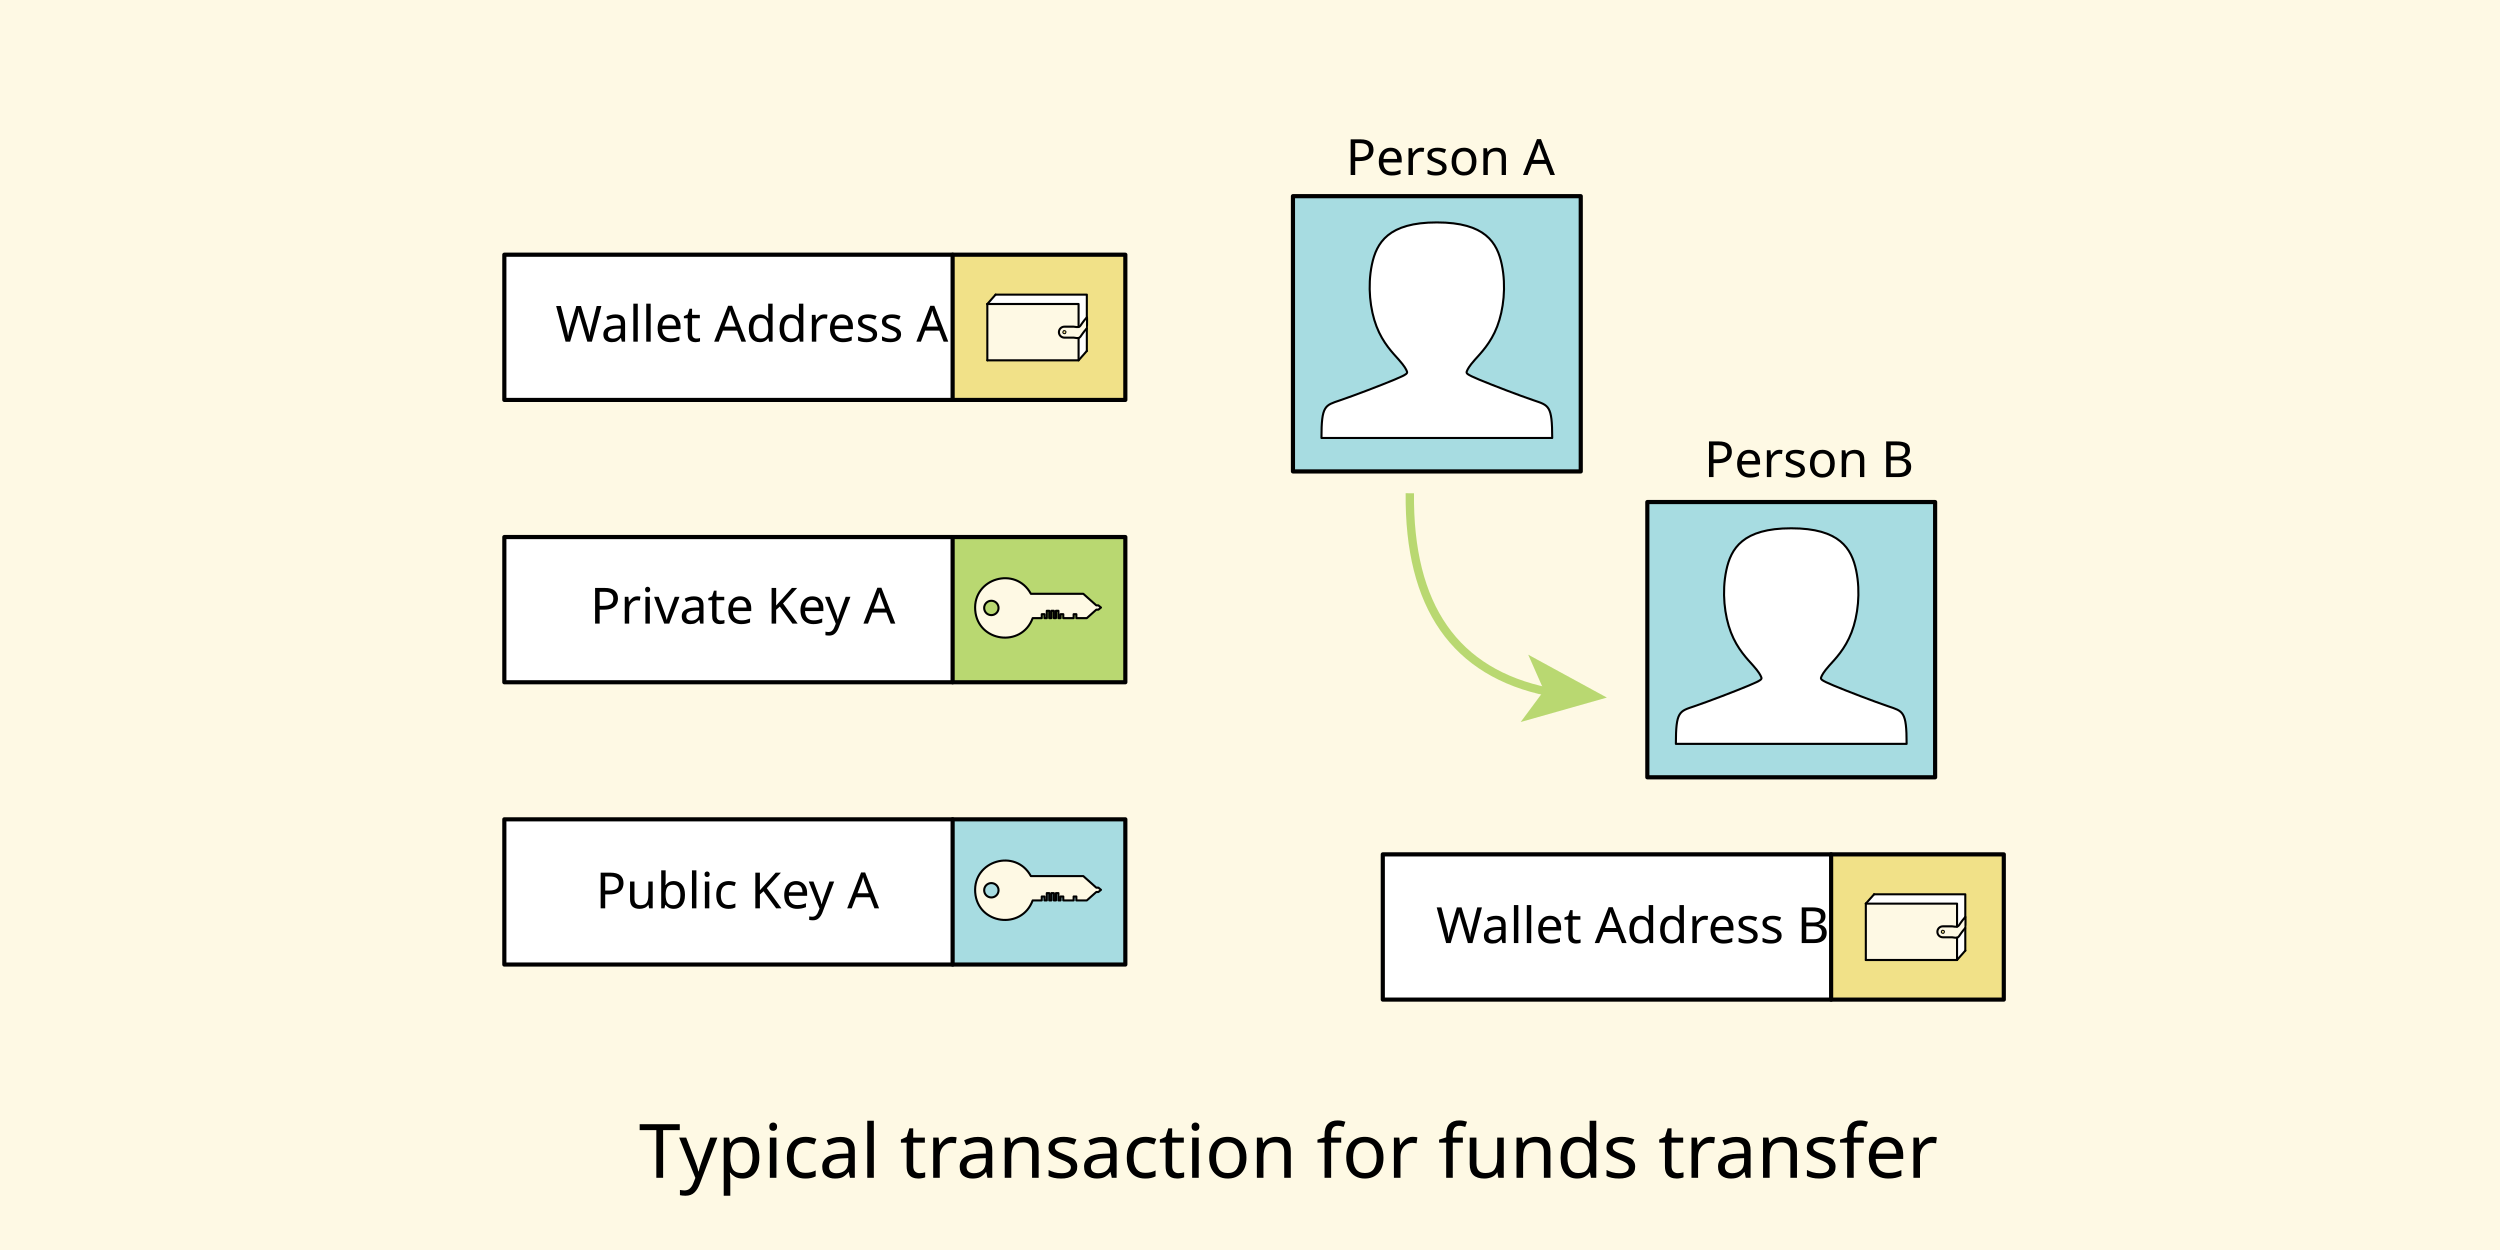
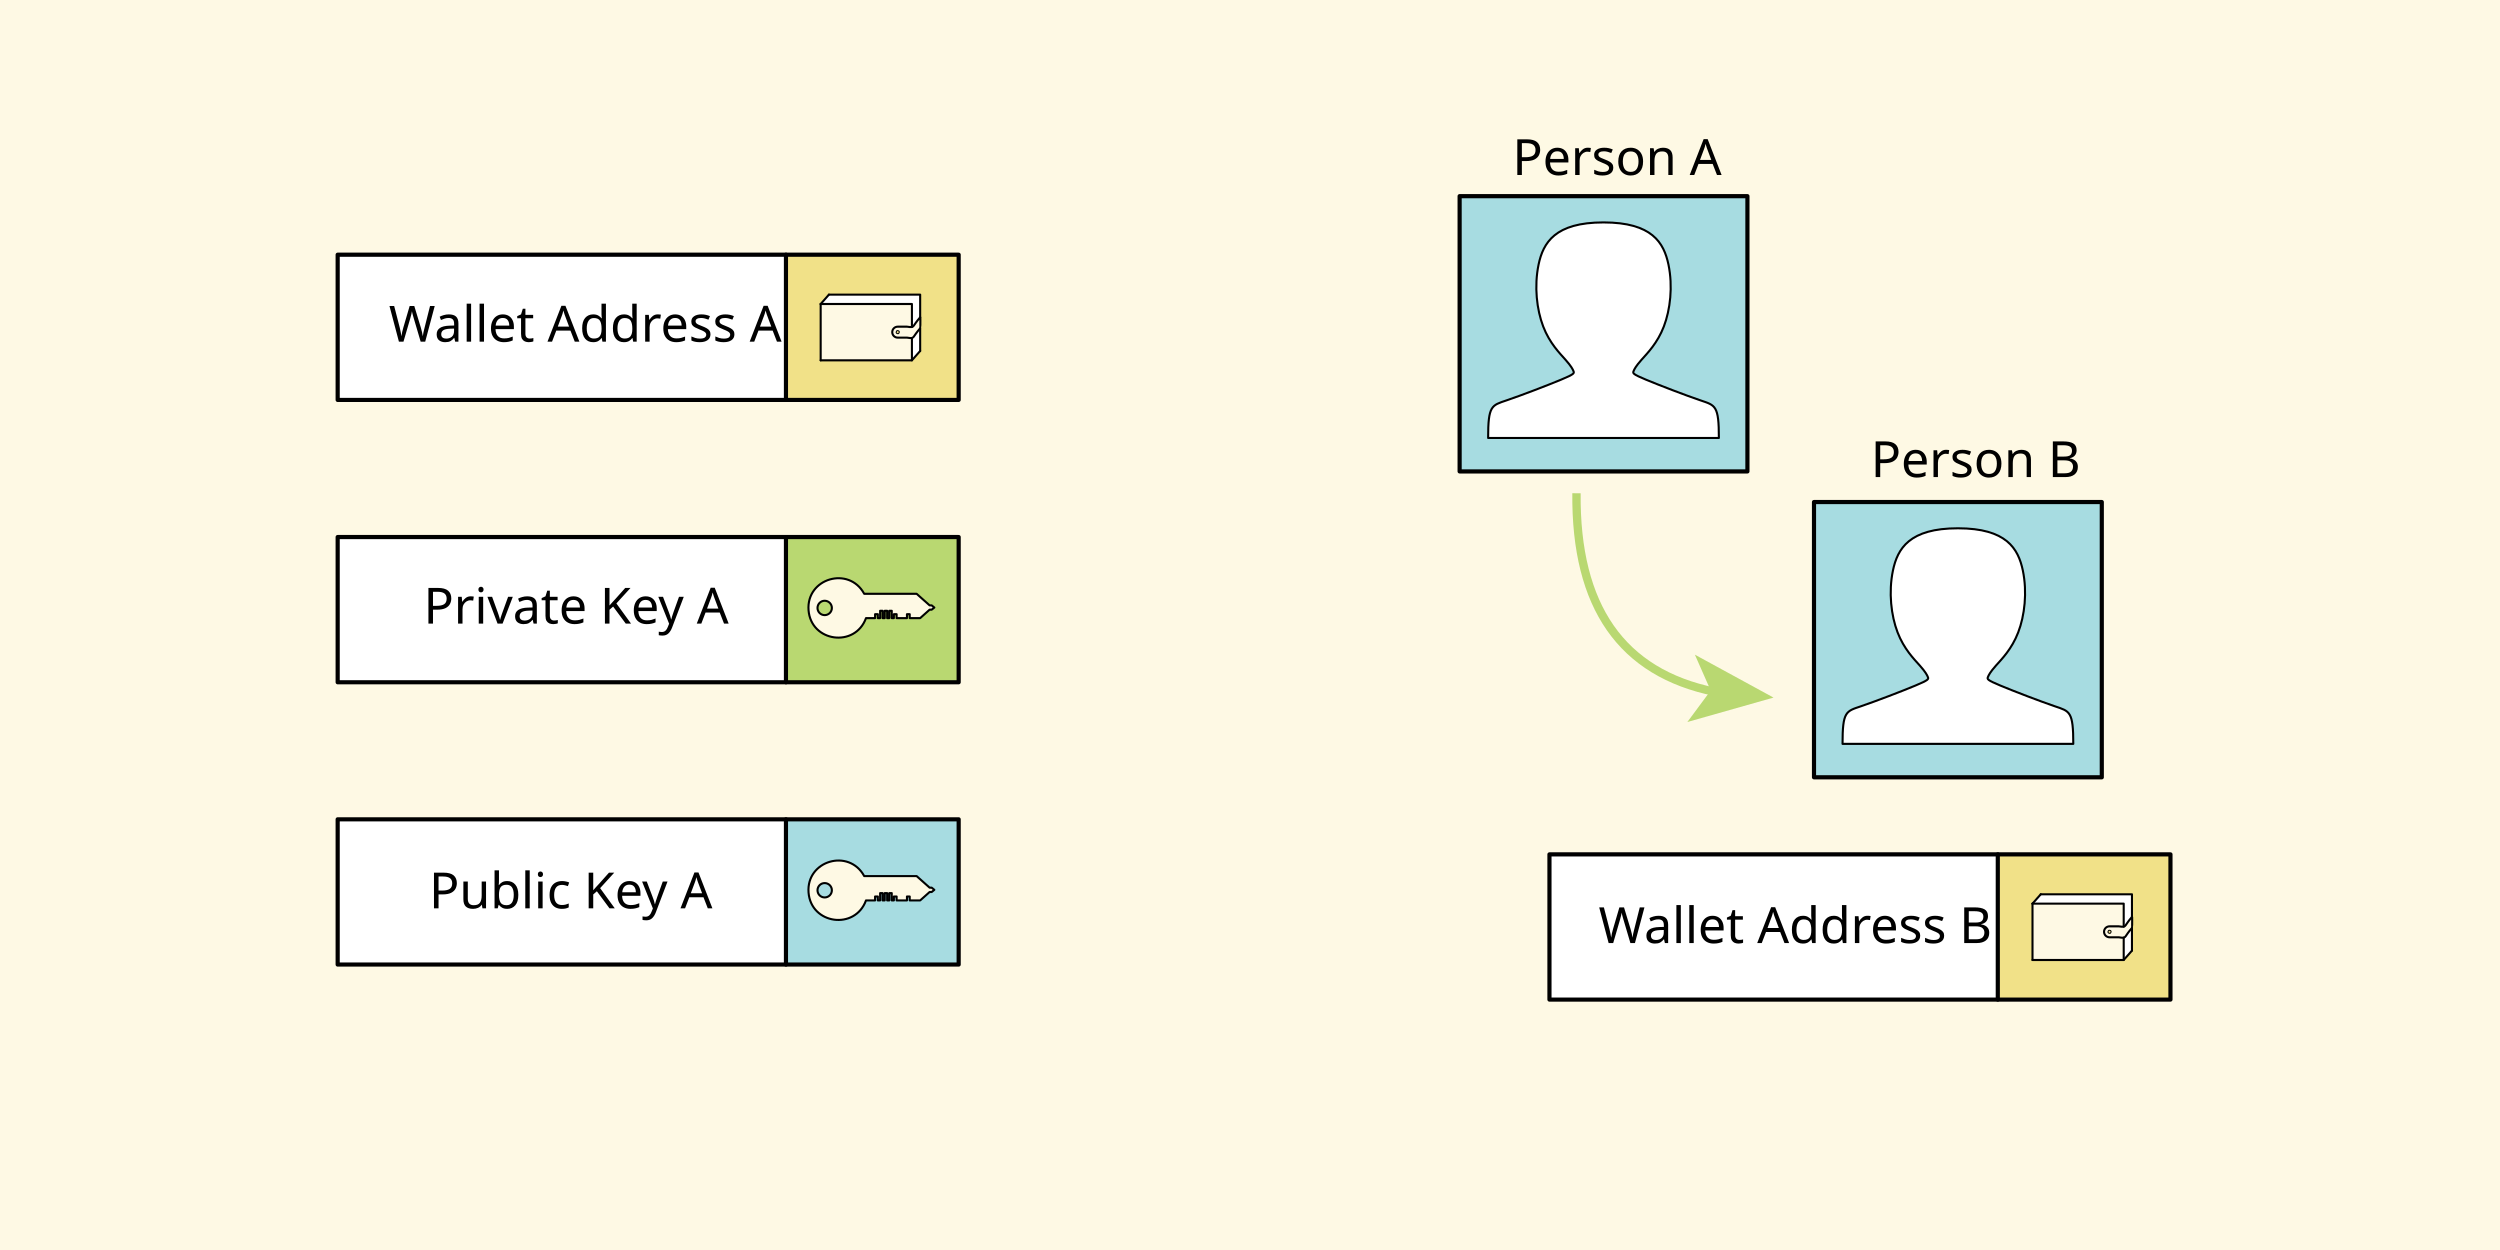
<svg xmlns="http://www.w3.org/2000/svg" version="1.1" id="Layer_1" x="0px" y="0px" width="600px" height="300px" viewBox="0 0 600 300" enable-background="new 0 0 600 300" xml:space="preserve">
  <rect fill="#FEF9E4" width="600" height="300" />
  <g id="XMLID_2_">
    <g>
-       <path fill="#FFFFFF" d="M259.32,80.78c0.27-0.36,0.63-0.98,1.52-1.99v5.44l-1.98,2.25v-5.36    C259.07,81.07,259.18,80.95,259.32,80.78z" />
-       <path fill="#A7DCE1" d="M464.43,120.49v66.06H395.36v-66.06H464.43z M429.9,178.53c9.229,0,18.46,0,27.689,0    c0-7.811-0.83-7.811-4.42-9.021c-3.58-1.22-9.92-3.649-13.09-4.979c-3.17-1.32-3.17-1.54-2.99-2.011    c0.18-0.47,0.54-1.199,1.93-2.77c1.391-1.56,3.811-3.97,5.351-7.98c1.54-4.01,2.2-9.62,1.11-14.859    c-1.101-5.25-3.94-10.12-15.58-10.12c-11.65,0-14.49,4.87-15.591,10.12c-1.09,5.24-0.43,10.85,1.11,14.859    c1.54,4.011,3.96,6.421,5.35,7.98c1.391,1.57,1.75,2.3,1.931,2.77c0.18,0.471,0.18,0.69-2.99,2.011    c-3.17,1.33-9.51,3.76-13.09,4.979c-3.59,1.21-4.41,1.21-4.41,9.021C411.44,178.53,420.67,178.53,429.9,178.53z" />
-       <path fill="#F1E188" d="M255.33,80.05c-0.23-0.08-0.3-0.22-0.21-0.45c0.08-0.24,0.22-0.31,0.45-0.22    c0.24,0.08,0.31,0.22,0.22,0.46C255.71,80.08,255.57,80.14,255.33,80.05z" />
-       <path fill="#FFFFFF" d="M372.53,105.11c-9.23,0-18.46,0-27.69,0c-9.229,0-18.46,0-27.689,0c0-7.8,0.83-7.8,4.42-9.02    c3.58-1.21,9.92-3.65,13.09-4.97c3.17-1.32,3.17-1.54,2.99-2.01c-0.181-0.47-0.54-1.2-1.931-2.77c-1.39-1.57-3.81-3.97-5.35-7.98    c-1.54-4.01-2.2-9.62-1.11-14.87c1.101-5.24,3.94-10.11,15.58-10.11c11.65,0,14.49,4.87,15.59,10.11    c1.09,5.25,0.431,10.86-1.109,14.87c-1.54,4.01-3.96,6.41-5.351,7.98c-1.39,1.57-1.75,2.3-1.93,2.77    c-0.18,0.47-0.18,0.69,2.99,2.01c3.17,1.32,9.51,3.76,13.09,4.97C371.71,97.31,372.53,97.31,372.53,105.11z" />
-       <path fill="#FFFFFF" d="M260.84,70.71v5.44c-0.89,1.01-1.25,1.63-1.52,1.99c-0.13,0.18-0.24,0.29-0.46,0.34v-5.52h-21.9l1.98-2.25    H260.84z" />
-       <rect x="121.04" y="61.13" fill="#FFFFFF" width="107.59" height="34.85" />
-       <path fill="#F1E188" d="M270.08,61.13v34.85h-41.45V61.13H270.08z M260.84,78.79c0.05-0.06,0.05-1.29,0.05-1.94s0-0.72-0.05-0.7    v-5.44h-21.9l-1.98,2.25v13.52h21.9l1.98-2.25V78.79z" />
-       <path fill="#F1E188" d="M480.91,205.05V239.9h-41.44V205.05H480.91z M471.67,222.71c0.05-0.07,0.05-1.29,0.05-1.94    c0-0.649,0-0.72-0.05-0.699v-5.44h-21.89l-1.98,2.24v13.53h21.891l1.979-2.25V222.71z" />
-       <rect x="121.04" y="196.64" fill="#FFFFFF" width="107.59" height="34.851" />
-       <path fill="#FFFFFF" d="M471.67,222.71v5.44l-1.979,2.25v-5.36c0.22-0.05,0.34-0.17,0.47-0.34    C470.43,224.33,470.78,223.72,471.67,222.71z" />
-       <rect x="331.87" y="205.05" fill="#FFFFFF" width="107.6" height="34.851" />
-       <path fill="#A7DCE1" d="M379.38,47.08v66.06h-69.07V47.08H379.38z M344.84,105.11c9.23,0,18.46,0,27.69,0    c0-7.8-0.82-7.8-4.41-9.02c-3.58-1.21-9.92-3.65-13.09-4.97c-3.17-1.32-3.17-1.54-2.99-2.01c0.18-0.47,0.54-1.2,1.93-2.77    c1.391-1.57,3.811-3.97,5.351-7.98c1.54-4.01,2.199-9.62,1.109-14.87c-1.1-5.24-3.939-10.11-15.59-10.11    c-11.64,0-14.479,4.87-15.58,10.11c-1.09,5.25-0.43,10.86,1.11,14.87c1.54,4.01,3.96,6.41,5.35,7.98    c1.391,1.57,1.75,2.3,1.931,2.77c0.18,0.47,0.18,0.69-2.99,2.01c-3.17,1.32-9.51,3.76-13.09,4.97c-3.59,1.22-4.42,1.22-4.42,9.02    C326.38,105.11,335.61,105.11,344.84,105.11z" />
-       <path fill="#A7DCE1" d="M251.23,216.1c0-0.58,0-1.17,0-1.75c0.2,0,0.39,0,0.59,0c0,0.58,0,1.17,0,1.75c0.17,0,0.34,0,0.51,0    c0-0.58,0-1.17,0-1.75c0.2,0,0.4,0,0.59,0c0,0.58,0,1.17,0,1.75c0.17,0,0.34,0,0.51,0c0-0.58,0-1.17,0-1.75c0.2,0,0.4,0,0.59,0    c0,0.58,0,1.17,0,1.75c0.17,0,0.34,0,0.51,0c0-0.31,0-0.619,0-0.939c0.22,0,0.44,0,0.66,0c0,0.32,0,0.63,0,0.939    c0.83,0,1.65,0,2.48,0c0-0.31,0-0.619,0-0.939c0.22,0,0.44,0,0.66,0c0,0.32,0,0.63,0,0.939c0.84,0,1.67,0,2.51,0    c0.76-0.67,1.51-1.35,2.27-2.02c0.17,0,0.33,0,0.5,0c0.21-0.17,0.42-0.35,0.63-0.521c-0.21-0.17-0.42-0.35-0.63-0.52    c-0.17,0-0.33,0-0.5,0c-1.04-0.92-2.08-1.85-3.12-2.78c-4.19,0-8.39,0-12.58,0c-3.67-6.729-13.93-3.72-13.36,3.931    c0.57,7.649,11.16,9.119,13.79,1.909c0.73,0,1.45,0,2.18,0c0-0.31,0-0.619,0-0.939c0.22,0,0.44,0,0.66,0c0,0.32,0,0.63,0,0.939    C250.86,216.1,251.04,216.1,251.23,216.1z M270.08,196.64v34.851h-41.45V196.64H270.08z" />
-       <path fill="#B9D871" d="M251.82,146.59c0,0.59,0,1.17,0,1.76c0.17,0,0.34,0,0.51,0c0-0.59,0-1.17,0-1.76c0.2,0,0.4,0,0.59,0    c0,0.59,0,1.17,0,1.76c0.17,0,0.34,0,0.51,0c0-0.59,0-1.17,0-1.76c0.2,0,0.4,0,0.59,0c0,0.59,0,1.17,0,1.76c0.17,0,0.34,0,0.51,0    c0-0.31,0-0.63,0-0.94c0.22,0,0.44,0,0.66,0c0,0.31,0,0.63,0,0.94c0.83,0,1.65,0,2.48,0c0-0.31,0-0.63,0-0.94    c0.22,0,0.44,0,0.66,0c0,0.31,0,0.63,0,0.94c0.84,0,1.67,0,2.51,0c0.76-0.68,1.51-1.35,2.27-2.03c0.17,0,0.33,0,0.5,0    c0.21-0.17,0.42-0.34,0.63-0.51c-0.21-0.18-0.42-0.35-0.63-0.52c-0.17,0-0.33,0-0.5,0c-1.04-0.93-2.08-1.86-3.12-2.78    c-4.19,0-8.39,0-12.58,0c-3.67-6.74-13.93-3.72-13.36,3.93c0.57,7.64,11.16,9.11,13.79,1.91c0.73,0,1.45,0,2.18,0    c0-0.31,0-0.63,0-0.94c0.22,0,0.44,0,0.66,0c0,0.31,0,0.63,0,0.94c0.18,0,0.36,0,0.55,0c0-0.59,0-1.17,0-1.76    C251.43,146.59,251.62,146.59,251.82,146.59z M270.08,128.89v34.85h-41.45v-34.85H270.08z" />
-       <rect x="121.04" y="128.89" fill="#FFFFFF" width="107.59" height="34.85" />
-       <path fill="#A7DCE1" d="M237.92,211.94c0.95,0,1.73,0.77,1.73,1.72c0,0.96-0.78,1.729-1.73,1.729c-0.95,0-1.72-0.77-1.72-1.729    C236.2,212.71,236.97,211.94,237.92,211.94z" />
-       <path fill="#FFFFFF" d="M469.69,216.87H447.8l1.98-2.24h21.89v5.44c-0.89,1.01-1.24,1.63-1.51,1.989    c-0.13,0.181-0.25,0.29-0.47,0.341v-0.011V216.87z" />
-       <path fill="#F1E188" d="M466.17,223.97c-0.24-0.08-0.3-0.22-0.22-0.46c0.09-0.229,0.22-0.3,0.46-0.21    c0.24,0.08,0.3,0.22,0.21,0.46C466.54,223.99,466.41,224.06,466.17,223.97z" />
-       <path fill="#B9D871" d="M237.92,144.18c0.95,0,1.73,0.78,1.73,1.73c0,0.95-0.78,1.72-1.73,1.72c-0.95,0-1.72-0.77-1.72-1.72    C236.2,144.96,236.97,144.18,237.92,144.18z" />
-       <path fill="#FFFFFF" d="M457.59,178.53c-9.229,0-18.46,0-27.689,0c-9.23,0-18.46,0-27.69,0c0-7.811,0.82-7.811,4.41-9.021    c3.58-1.22,9.92-3.649,13.09-4.979c3.17-1.32,3.17-1.54,2.99-2.011c-0.181-0.47-0.54-1.199-1.931-2.77    c-1.39-1.56-3.81-3.97-5.35-7.98c-1.54-4.01-2.2-9.62-1.11-14.859c1.101-5.25,3.94-10.12,15.591-10.12    c11.64,0,14.479,4.87,15.58,10.12c1.09,5.24,0.43,10.85-1.11,14.859c-1.54,4.011-3.96,6.421-5.351,7.98    c-1.39,1.57-1.75,2.3-1.93,2.77c-0.18,0.471-0.18,0.69,2.99,2.011c3.17,1.33,9.51,3.76,13.09,4.979    C456.76,170.72,457.59,170.72,457.59,178.53z" />
+       <path fill="#FFFFFF" d="M509.69,230.4v-5.36c0.22-0.05,0.34-0.17,0.47-0.34c0.27-0.37,0.62-0.98,1.51-1.99v5.44L509.69,230.4z" />
+       <rect x="371.87" y="205.05" fill="#FFFFFF" width="107.6" height="34.851" />
+       <path fill="#F1E188" d="M479.47,239.9V205.05h41.44V239.9H479.47z M511.67,214.63h-21.89l-1.98,2.24v13.53h21.891l1.979-2.25    v-5.44c0.05-0.07,0.05-1.29,0.05-1.94c0-0.649,0-0.72-0.05-0.699V214.63z" />
+       <path fill="#F1E188" d="M506.17,223.97c-0.24-0.08-0.3-0.22-0.22-0.46c0.09-0.229,0.22-0.3,0.46-0.21    c0.24,0.08,0.3,0.22,0.21,0.46C506.54,223.99,506.41,224.06,506.17,223.97z" />
+       <path fill="#FFFFFF" d="M509.69,216.87H487.8l1.98-2.24h21.89v5.44c-0.89,1.01-1.24,1.63-1.51,1.989    c-0.13,0.181-0.25,0.29-0.47,0.341v-0.011V216.87z" />
+       <path fill="#FFFFFF" d="M369.26,63.49c1.101-5.24,3.94-10.11,15.58-10.11c11.65,0,14.49,4.87,15.59,10.11    c1.09,5.25,0.431,10.86-1.109,14.87c-1.54,4.01-3.96,6.41-5.351,7.98c-1.39,1.57-1.75,2.3-1.93,2.77    c-0.18,0.47-0.18,0.69,2.99,2.01c3.17,1.32,9.51,3.76,13.09,4.97c3.59,1.22,4.41,1.22,4.41,9.02c-9.23,0-18.46,0-27.69,0    c-9.229,0-18.46,0-27.689,0c0-7.8,0.83-7.8,4.42-9.02c3.58-1.21,9.92-3.65,13.09-4.97c3.17-1.32,3.17-1.54,2.99-2.01    c-0.181-0.47-0.54-1.2-1.931-2.77c-1.39-1.57-3.81-3.97-5.35-7.98C368.83,74.35,368.17,68.74,369.26,63.49z" />
+       <path fill="#A7DCE1" d="M419.38,113.14h-69.07V47.08h69.07V113.14z M384.84,53.38c-11.64,0-14.479,4.87-15.58,10.11    c-1.09,5.25-0.43,10.86,1.11,14.87c1.54,4.01,3.96,6.41,5.35,7.98c1.391,1.57,1.75,2.3,1.931,2.77c0.18,0.47,0.18,0.69-2.99,2.01    c-3.17,1.32-9.51,3.76-13.09,4.97c-3.59,1.22-4.42,1.22-4.42,9.02c9.229,0,18.46,0,27.689,0c9.23,0,18.46,0,27.69,0    c0-7.8-0.82-7.8-4.41-9.02c-3.58-1.21-9.92-3.65-13.09-4.97c-3.17-1.32-3.17-1.54-2.99-2.01c0.18-0.47,0.54-1.2,1.93-2.77    c1.391-1.57,3.811-3.97,5.351-7.98c1.54-4.01,2.199-9.62,1.109-14.87C399.33,58.25,396.49,53.38,384.84,53.38z" />
+       <path fill="#A7DCE1" d="M504.43,186.55H435.36v-66.06h69.069V186.55z M442.21,178.53c9.23,0,18.46,0,27.69,0    c9.229,0,18.46,0,27.689,0c0-7.811-0.83-7.811-4.42-9.021c-3.58-1.22-9.92-3.649-13.09-4.979c-3.17-1.32-3.17-1.54-2.99-2.011    c0.18-0.47,0.54-1.199,1.93-2.77c1.391-1.56,3.811-3.97,5.351-7.98c1.54-4.01,2.2-9.62,1.11-14.859    c-1.101-5.25-3.94-10.12-15.58-10.12c-11.65,0-14.49,4.87-15.591,10.12c-1.09,5.24-0.43,10.85,1.11,14.859    c1.54,4.011,3.96,6.421,5.35,7.98c1.391,1.57,1.75,2.3,1.931,2.77c0.18,0.471,0.18,0.69-2.99,2.011    c-3.17,1.33-9.51,3.76-13.09,4.979C443.03,170.72,442.21,170.72,442.21,178.53z" />
+       <path fill="#FFFFFF" d="M469.9,178.53c-9.23,0-18.46,0-27.69,0c0-7.811,0.82-7.811,4.41-9.021c3.58-1.22,9.92-3.649,13.09-4.979    c3.17-1.32,3.17-1.54,2.99-2.011c-0.181-0.47-0.54-1.199-1.931-2.77c-1.39-1.56-3.81-3.97-5.35-7.98    c-1.54-4.01-2.2-9.62-1.11-14.859c1.101-5.25,3.94-10.12,15.591-10.12c11.64,0,14.479,4.87,15.58,10.12    c1.09,5.24,0.43,10.85-1.11,14.859c-1.54,4.011-3.96,6.421-5.351,7.98c-1.39,1.57-1.75,2.3-1.93,2.77    c-0.18,0.471-0.18,0.69,2.99,2.011c3.17,1.33,9.51,3.76,13.09,4.979c3.59,1.21,4.42,1.21,4.42,9.021    C488.36,178.53,479.13,178.53,469.9,178.53z" />
+       <rect x="81.04" y="61.13" fill="#FFFFFF" width="107.59" height="34.85" />
+       <path fill="#F1E188" d="M188.63,95.98V61.13h41.45v34.85H188.63z M198.94,70.71l-1.98,2.25v13.52h21.9l1.98-2.25v-5.44    c0.05-0.06,0.05-1.29,0.05-1.94s0-0.72-0.05-0.7v-5.44H198.94z" />
+       <path fill="#F1E188" d="M215.33,80.05c-0.23-0.08-0.3-0.22-0.21-0.45c0.08-0.24,0.22-0.31,0.45-0.22    c0.24,0.08,0.31,0.22,0.22,0.46C215.71,80.08,215.57,80.14,215.33,80.05z" />
+       <path fill="#B9D871" d="M197.92,144.18c0.95,0,1.73,0.78,1.73,1.73c0,0.95-0.78,1.72-1.73,1.72c-0.95,0-1.72-0.77-1.72-1.72    C196.2,144.96,196.97,144.18,197.92,144.18z" />
+       <path fill="#FFFFFF" d="M218.86,72.96h-21.9l1.98-2.25h21.9v5.44c-0.89,1.01-1.25,1.63-1.52,1.99c-0.13,0.18-0.24,0.29-0.46,0.34    V72.96z" />
+       <path fill="#B9D871" d="M230.08,163.74h-41.45v-34.85h41.45V163.74z M220.84,148.35c0.76-0.68,1.51-1.35,2.27-2.03    c0.17,0,0.33,0,0.5,0c0.21-0.17,0.42-0.34,0.63-0.51c-0.21-0.18-0.42-0.35-0.63-0.52c-0.17,0-0.33,0-0.5,0    c-1.04-0.93-2.08-1.86-3.12-2.78c-4.19,0-8.39,0-12.58,0c-3.67-6.74-13.93-3.72-13.36,3.93c0.57,7.64,11.16,9.11,13.79,1.91    c0.73,0,1.45,0,2.18,0c0-0.31,0-0.63,0-0.94c0.22,0,0.44,0,0.66,0c0,0.31,0,0.63,0,0.94c0.18,0,0.36,0,0.55,0    c0-0.59,0-1.17,0-1.76c0.2,0,0.39,0,0.59,0c0,0.59,0,1.17,0,1.76c0.17,0,0.34,0,0.51,0c0-0.59,0-1.17,0-1.76c0.2,0,0.4,0,0.59,0    c0,0.59,0,1.17,0,1.76c0.17,0,0.34,0,0.51,0c0-0.59,0-1.17,0-1.76c0.2,0,0.4,0,0.59,0c0,0.59,0,1.17,0,1.76c0.17,0,0.34,0,0.51,0    c0-0.31,0-0.63,0-0.94c0.22,0,0.44,0,0.66,0c0,0.31,0,0.63,0,0.94c0.83,0,1.65,0,2.48,0c0-0.31,0-0.63,0-0.94    c0.22,0,0.44,0,0.66,0c0,0.31,0,0.63,0,0.94C219.17,148.35,220,148.35,220.84,148.35z" />
+       <rect x="81.04" y="196.64" fill="#FFFFFF" width="107.59" height="34.851" />
+       <rect x="81.04" y="128.89" fill="#FFFFFF" width="107.59" height="34.85" />
+       <path fill="#A7DCE1" d="M199.65,213.66c0,0.96-0.78,1.729-1.73,1.729c-0.95,0-1.72-0.77-1.72-1.729c0-0.95,0.77-1.72,1.72-1.72    C198.87,211.94,199.65,212.71,199.65,213.66z" />
+       <path fill="#A7DCE1" d="M188.63,231.49V196.64h41.45v34.851H188.63z M194.05,214.19c0.57,7.649,11.16,9.119,13.79,1.909    c0.73,0,1.45,0,2.18,0c0-0.31,0-0.619,0-0.939c0.22,0,0.44,0,0.66,0c0,0.32,0,0.63,0,0.939c0.18,0,0.36,0,0.55,0    c0-0.58,0-1.17,0-1.75c0.2,0,0.39,0,0.59,0c0,0.58,0,1.17,0,1.75c0.17,0,0.34,0,0.51,0c0-0.58,0-1.17,0-1.75c0.2,0,0.4,0,0.59,0    c0,0.58,0,1.17,0,1.75c0.17,0,0.34,0,0.51,0c0-0.58,0-1.17,0-1.75c0.2,0,0.4,0,0.59,0c0,0.58,0,1.17,0,1.75c0.17,0,0.34,0,0.51,0    c0-0.31,0-0.619,0-0.939c0.22,0,0.44,0,0.66,0c0,0.32,0,0.63,0,0.939c0.83,0,1.65,0,2.48,0c0-0.31,0-0.619,0-0.939    c0.22,0,0.44,0,0.66,0c0,0.32,0,0.63,0,0.939c0.84,0,1.67,0,2.51,0c0.76-0.67,1.51-1.35,2.27-2.02c0.17,0,0.33,0,0.5,0    c0.21-0.17,0.42-0.35,0.63-0.521c-0.21-0.17-0.42-0.35-0.63-0.52c-0.17,0-0.33,0-0.5,0c-1.04-0.92-2.08-1.85-3.12-2.78    c-4.19,0-8.39,0-12.58,0C203.74,203.53,193.48,206.54,194.05,214.19z" />
+       <path fill="#FFFFFF" d="M220.84,78.79v5.44l-1.98,2.25v-5.36c0.21-0.05,0.32-0.17,0.46-0.34    C219.59,80.42,219.95,79.8,220.84,78.79z" />
    </g>
    <g>
-       <polyline fill="none" stroke="#000000" stroke-width="0.5" stroke-linecap="round" stroke-linejoin="round" points="    469.69,222.39 469.69,216.87 447.8,216.87   " />
-       <path fill="none" stroke="#000000" stroke-width="0.25" stroke-linecap="round" stroke-linejoin="round" d="M466.41,223.3    c-0.24-0.09-0.37-0.02-0.46,0.21c-0.08,0.24-0.021,0.38,0.22,0.46c0.24,0.09,0.37,0.021,0.45-0.21    C466.71,223.52,466.65,223.38,466.41,223.3z" />
-       <polyline fill="none" stroke="#000000" stroke-width="0.5" stroke-linecap="round" stroke-linejoin="round" points="447.8,230.4     469.69,230.4 469.69,225.04 469.69,225.03   " />
-       <line fill="none" stroke="#000000" stroke-width="0.5" stroke-linecap="round" stroke-linejoin="round" x1="469.69" y1="230.4" x2="471.67" y2="228.15" />
-       <polyline fill="none" stroke="#000000" stroke-width="0.5" stroke-linecap="round" stroke-linejoin="round" points="    471.67,220.07 471.67,214.63 449.78,214.63   " />
-       <line fill="none" stroke="#000000" stroke-width="0.5" stroke-linecap="round" stroke-linejoin="round" x1="447.8" y1="216.87" x2="449.78" y2="214.63" />
-       <polygon fill="none" stroke="#000000" stroke-linecap="round" stroke-linejoin="round" points="439.47,205.05 331.87,205.05     331.87,239.9 439.47,239.9 480.91,239.9 480.91,205.05   " />
-       <path fill="none" stroke="#000000" stroke-width="0.5" stroke-linecap="round" stroke-linejoin="round" d="M471.67,220.07    c0.05-0.021,0.05,0.05,0.05,0.699c0,0.65,0,1.87-0.05,1.94c-0.89,1.01-1.24,1.62-1.51,1.99c-0.13,0.17-0.25,0.29-0.47,0.34    c-0.23,0.04-0.58,0.02-1.19-0.09c-0.74,0-1.48,0-2.21,0c-0.73,0-1.32-0.59-1.32-1.32c0-0.72,0.59-1.31,1.32-1.31    c0.74,0,1.47,0,2.21,0c0.61,0.1,0.96,0.13,1.19,0.08c0.22-0.051,0.34-0.16,0.47-0.341C470.43,221.7,470.78,221.08,471.67,220.07z" />
-       <line fill="none" stroke="#000000" stroke-linecap="round" stroke-linejoin="round" x1="439.47" y1="239.9" x2="439.47" y2="205.05" />
-       <line fill="none" stroke="#000000" stroke-width="0.5" stroke-linecap="round" stroke-linejoin="round" x1="471.67" y1="228.15" x2="471.67" y2="222.71" />
-       <line fill="none" stroke="#000000" stroke-width="0.5" stroke-linecap="round" stroke-linejoin="round" x1="447.8" y1="230.4" x2="447.8" y2="216.87" />
-       <rect x="395.36" y="120.49" fill="none" stroke="#000000" stroke-linecap="round" stroke-linejoin="round" width="69.069" height="66.06" />
-       <path fill="none" stroke="#000000" stroke-width="0.5" stroke-linecap="round" stroke-linejoin="round" d="M429.9,178.53    c-9.23,0-18.46,0-27.69,0c0-7.811,0.82-7.811,4.41-9.021c3.58-1.22,9.92-3.649,13.09-4.979c3.17-1.32,3.17-1.54,2.99-2.011    c-0.181-0.47-0.54-1.199-1.931-2.77c-1.39-1.56-3.81-3.97-5.35-7.98c-1.54-4.01-2.2-9.62-1.11-14.859    c1.101-5.25,3.94-10.12,15.591-10.12c11.64,0,14.479,4.87,15.58,10.12c1.09,5.24,0.43,10.85-1.11,14.859    c-1.54,4.011-3.96,6.421-5.351,7.98c-1.39,1.57-1.75,2.3-1.93,2.77c-0.18,0.471-0.18,0.69,2.99,2.011    c3.17,1.33,9.51,3.76,13.09,4.979c3.59,1.21,4.42,1.21,4.42,9.021C448.36,178.53,439.13,178.53,429.9,178.53z" />
-       <rect x="310.31" y="47.08" fill="none" stroke="#000000" stroke-linecap="round" stroke-linejoin="round" width="69.07" height="66.06" />
-       <path fill="none" stroke="#000000" stroke-width="0.5" stroke-linecap="round" stroke-linejoin="round" d="M344.84,105.11    c-9.229,0-18.46,0-27.689,0c0-7.8,0.83-7.8,4.42-9.02c3.58-1.21,9.92-3.65,13.09-4.97c3.17-1.32,3.17-1.54,2.99-2.01    c-0.181-0.47-0.54-1.2-1.931-2.77c-1.39-1.57-3.81-3.97-5.35-7.98c-1.54-4.01-2.2-9.62-1.11-14.87    c1.101-5.24,3.94-10.11,15.58-10.11c11.65,0,14.49,4.87,15.59,10.11c1.09,5.25,0.431,10.86-1.109,14.87    c-1.54,4.01-3.96,6.41-5.351,7.98c-1.39,1.57-1.75,2.3-1.93,2.77c-0.18,0.47-0.18,0.69,2.99,2.01c3.17,1.32,9.51,3.76,13.09,4.97    c3.59,1.22,4.41,1.22,4.41,9.02C363.3,105.11,354.07,105.11,344.84,105.11z" />
-       <line fill="none" stroke="#000000" stroke-width="0.5" stroke-linecap="round" stroke-linejoin="round" x1="236.96" y1="86.48" x2="236.96" y2="72.96" />
-       <polyline fill="none" stroke="#000000" stroke-width="0.5" stroke-linecap="round" stroke-linejoin="round" points="258.86,78.48     258.86,72.96 236.96,72.96   " />
-       <polyline fill="none" stroke="#000000" stroke-width="0.5" stroke-linecap="round" stroke-linejoin="round" points="236.96,86.48     258.86,86.48 258.86,81.12 258.86,81.11   " />
-       <path fill="none" stroke="#000000" stroke-width="0.5" stroke-linecap="round" stroke-linejoin="round" d="M260.84,76.15    c0.05-0.02,0.05,0.05,0.05,0.7s0,1.88-0.05,1.94c-0.89,1.01-1.25,1.63-1.52,1.99c-0.14,0.17-0.25,0.29-0.46,0.34    c-0.23,0.04-0.58,0.02-1.19-0.09c-0.74,0-1.48,0-2.22,0c-0.73,0-1.31-0.59-1.31-1.32c0-0.72,0.59-1.31,1.32-1.31s1.47,0,2.21,0    c0.61,0.1,0.96,0.13,1.19,0.08c0.22-0.05,0.33-0.16,0.46-0.34C259.59,77.78,259.95,77.16,260.84,76.15z" />
-       <polyline fill="none" stroke="#000000" stroke-width="0.5" stroke-linecap="round" stroke-linejoin="round" points="260.84,76.15     260.84,70.71 238.94,70.71   " />
-       <line fill="none" stroke="#000000" stroke-width="0.5" stroke-linecap="round" stroke-linejoin="round" x1="260.84" y1="84.23" x2="260.84" y2="78.79" />
-       <line fill="none" stroke="#000000" stroke-width="0.5" stroke-linecap="round" stroke-linejoin="round" x1="236.96" y1="72.96" x2="238.94" y2="70.71" />
-       <path fill="none" stroke="#000000" stroke-width="0.25" stroke-linecap="round" stroke-linejoin="round" d="M255.57,79.38    c-0.23-0.09-0.37-0.02-0.45,0.22c-0.09,0.23-0.02,0.37,0.21,0.45c0.24,0.09,0.38,0.03,0.46-0.21    C255.88,79.6,255.81,79.46,255.57,79.38z" />
-       <line fill="none" stroke="#000000" stroke-width="0.5" stroke-linecap="round" stroke-linejoin="round" x1="258.86" y1="86.48" x2="260.84" y2="84.23" />
-       <path fill="none" stroke="#000000" stroke-width="0.5" stroke-linecap="round" stroke-linejoin="round" d="M237.92,211.94    c-0.95,0-1.72,0.77-1.72,1.72c0,0.96,0.77,1.729,1.72,1.729c0.95,0,1.73-0.77,1.73-1.729    C239.65,212.71,238.87,211.94,237.92,211.94z" />
-       <path fill="none" stroke="#000000" stroke-width="0.5" stroke-linecap="round" stroke-linejoin="round" d="M263.61,214.08    c-0.17,0-0.33,0-0.5,0c-0.76,0.67-1.51,1.35-2.27,2.02c-0.84,0-1.67,0-2.51,0c0-0.31,0-0.619,0-0.939c-0.22,0-0.44,0-0.66,0    c0,0.32,0,0.63,0,0.939c-0.83,0-1.65,0-2.48,0c0-0.31,0-0.619,0-0.939c-0.22,0-0.44,0-0.66,0c0,0.32,0,0.63,0,0.939    c-0.17,0-0.34,0-0.51,0c0-0.58,0-1.17,0-1.75c-0.19,0-0.39,0-0.59,0c0,0.58,0,1.17,0,1.75c-0.17,0-0.34,0-0.51,0    c0-0.58,0-1.17,0-1.75c-0.19,0-0.39,0-0.59,0c0,0.58,0,1.17,0,1.75c-0.17,0-0.34,0-0.51,0c0-0.58,0-1.17,0-1.75    c-0.2,0-0.39,0-0.59,0c0,0.58,0,1.17,0,1.75c-0.19,0-0.37,0-0.55,0c0-0.31,0-0.619,0-0.939c-0.22,0-0.44,0-0.66,0    c0,0.32,0,0.63,0,0.939c-0.73,0-1.45,0-2.18,0c-2.63,7.21-13.22,5.74-13.79-1.909c-0.57-7.65,9.69-10.66,13.36-3.931    c4.19,0,8.39,0,12.58,0c1.04,0.931,2.08,1.86,3.12,2.78c0.17,0,0.33,0,0.5,0c0.21,0.17,0.42,0.35,0.63,0.52    C264.03,213.73,263.82,213.91,263.61,214.08z" />
-       <path fill="none" stroke="#000000" stroke-width="0.5" stroke-linecap="round" stroke-linejoin="round" d="M237.92,144.18    c-0.95,0-1.72,0.78-1.72,1.73c0,0.95,0.77,1.72,1.72,1.72c0.95,0,1.73-0.77,1.73-1.72C239.65,144.96,238.87,144.18,237.92,144.18z    " />
-       <path fill="none" stroke="#000000" stroke-width="0.5" stroke-linecap="round" stroke-linejoin="round" d="M263.61,146.32    c-0.17,0-0.33,0-0.5,0c-0.76,0.68-1.51,1.35-2.27,2.03c-0.84,0-1.67,0-2.51,0c0-0.31,0-0.63,0-0.94c-0.22,0-0.44,0-0.66,0    c0,0.31,0,0.63,0,0.94c-0.83,0-1.65,0-2.48,0c0-0.31,0-0.63,0-0.94c-0.22,0-0.44,0-0.66,0c0,0.31,0,0.63,0,0.94    c-0.17,0-0.34,0-0.51,0c0-0.59,0-1.17,0-1.76c-0.19,0-0.39,0-0.59,0c0,0.59,0,1.17,0,1.76c-0.17,0-0.34,0-0.51,0    c0-0.59,0-1.17,0-1.76c-0.19,0-0.39,0-0.59,0c0,0.59,0,1.17,0,1.76c-0.17,0-0.34,0-0.51,0c0-0.59,0-1.17,0-1.76    c-0.2,0-0.39,0-0.59,0c0,0.59,0,1.17,0,1.76c-0.19,0-0.37,0-0.55,0c0-0.31,0-0.63,0-0.94c-0.22,0-0.44,0-0.66,0    c0,0.31,0,0.63,0,0.94c-0.73,0-1.45,0-2.18,0c-2.63,7.2-13.22,5.73-13.79-1.91c-0.57-7.65,9.69-10.67,13.36-3.93    c4.19,0,8.39,0,12.58,0c1.04,0.92,2.08,1.85,3.12,2.78c0.17,0,0.33,0,0.5,0c0.21,0.17,0.42,0.34,0.63,0.52    C264.03,145.98,263.82,146.15,263.61,146.32z" />
-       <line fill="none" stroke="#000000" stroke-linecap="round" stroke-linejoin="round" x1="228.63" y1="231.49" x2="228.63" y2="196.64" />
-       <line fill="none" stroke="#000000" stroke-linecap="round" stroke-linejoin="round" x1="228.63" y1="163.74" x2="228.63" y2="128.89" />
-       <line fill="none" stroke="#000000" stroke-linecap="round" stroke-linejoin="round" x1="228.63" y1="95.98" x2="228.63" y2="61.13" />
-       <polygon fill="none" stroke="#000000" stroke-linecap="round" stroke-linejoin="round" points="228.63,196.64 121.04,196.64     121.04,231.49 228.63,231.49 270.08,231.49 270.08,196.64   " />
-       <polygon fill="none" stroke="#000000" stroke-linecap="round" stroke-linejoin="round" points="228.63,128.89 121.04,128.89     121.04,163.74 228.63,163.74 270.08,163.74 270.08,128.89   " />
-       <polygon fill="none" stroke="#000000" stroke-linecap="round" stroke-linejoin="round" points="228.63,61.13 121.04,61.13     121.04,95.98 228.63,95.98 270.08,95.98 270.08,61.13   " />
+       <polyline fill="none" stroke="#000000" stroke-width="0.5" stroke-linecap="round" stroke-linejoin="round" points="    509.69,222.39 509.69,216.87 487.8,216.87   " />
+       <path fill="none" stroke="#000000" stroke-width="0.25" stroke-linecap="round" stroke-linejoin="round" d="M506.41,223.3    c-0.24-0.09-0.37-0.02-0.46,0.21c-0.08,0.24-0.021,0.38,0.22,0.46c0.24,0.09,0.37,0.021,0.45-0.21    C506.71,223.52,506.65,223.38,506.41,223.3z" />
+       <polyline fill="none" stroke="#000000" stroke-width="0.5" stroke-linecap="round" stroke-linejoin="round" points="487.8,230.4     509.69,230.4 509.69,225.04 509.69,225.03   " />
+       <line fill="none" stroke="#000000" stroke-width="0.5" stroke-linecap="round" stroke-linejoin="round" x1="509.69" y1="230.4" x2="511.67" y2="228.15" />
+       <polyline fill="none" stroke="#000000" stroke-width="0.5" stroke-linecap="round" stroke-linejoin="round" points="    511.67,220.07 511.67,214.63 489.78,214.63   " />
+       <line fill="none" stroke="#000000" stroke-width="0.5" stroke-linecap="round" stroke-linejoin="round" x1="487.8" y1="216.87" x2="489.78" y2="214.63" />
+       <polygon fill="none" stroke="#000000" stroke-linecap="round" stroke-linejoin="round" points="479.47,205.05 371.87,205.05     371.87,239.9 479.47,239.9 520.91,239.9 520.91,205.05   " />
+       <path fill="none" stroke="#000000" stroke-width="0.5" stroke-linecap="round" stroke-linejoin="round" d="M511.67,220.07    c0.05-0.021,0.05,0.05,0.05,0.699c0,0.65,0,1.87-0.05,1.94c-0.89,1.01-1.24,1.62-1.51,1.99c-0.13,0.17-0.25,0.29-0.47,0.34    c-0.23,0.04-0.58,0.02-1.19-0.09c-0.74,0-1.48,0-2.21,0c-0.73,0-1.32-0.59-1.32-1.32c0-0.72,0.59-1.31,1.32-1.31    c0.74,0,1.47,0,2.21,0c0.61,0.1,0.96,0.13,1.19,0.08c0.22-0.051,0.34-0.16,0.47-0.341C510.43,221.7,510.78,221.08,511.67,220.07z" />
+       <line fill="none" stroke="#000000" stroke-linecap="round" stroke-linejoin="round" x1="479.47" y1="239.9" x2="479.47" y2="205.05" />
+       <line fill="none" stroke="#000000" stroke-width="0.5" stroke-linecap="round" stroke-linejoin="round" x1="511.67" y1="228.15" x2="511.67" y2="222.71" />
+       <line fill="none" stroke="#000000" stroke-width="0.5" stroke-linecap="round" stroke-linejoin="round" x1="487.8" y1="230.4" x2="487.8" y2="216.87" />
+       <rect x="435.36" y="120.49" fill="none" stroke="#000000" stroke-linecap="round" stroke-linejoin="round" width="69.069" height="66.06" />
+       <path fill="none" stroke="#000000" stroke-width="0.5" stroke-linecap="round" stroke-linejoin="round" d="M469.9,178.53    c-9.23,0-18.46,0-27.69,0c0-7.811,0.82-7.811,4.41-9.021c3.58-1.22,9.92-3.649,13.09-4.979c3.17-1.32,3.17-1.54,2.99-2.011    c-0.181-0.47-0.54-1.199-1.931-2.77c-1.39-1.56-3.81-3.97-5.35-7.98c-1.54-4.01-2.2-9.62-1.11-14.859    c1.101-5.25,3.94-10.12,15.591-10.12c11.64,0,14.479,4.87,15.58,10.12c1.09,5.24,0.43,10.85-1.11,14.859    c-1.54,4.011-3.96,6.421-5.351,7.98c-1.39,1.57-1.75,2.3-1.93,2.77c-0.18,0.471-0.18,0.69,2.99,2.011    c3.17,1.33,9.51,3.76,13.09,4.979c3.59,1.21,4.42,1.21,4.42,9.021C488.36,178.53,479.13,178.53,469.9,178.53z" />
+       <rect x="350.31" y="47.08" fill="none" stroke="#000000" stroke-linecap="round" stroke-linejoin="round" width="69.07" height="66.06" />
+       <path fill="none" stroke="#000000" stroke-width="0.5" stroke-linecap="round" stroke-linejoin="round" d="M384.84,105.11    c-9.229,0-18.46,0-27.689,0c0-7.8,0.83-7.8,4.42-9.02c3.58-1.21,9.92-3.65,13.09-4.97c3.17-1.32,3.17-1.54,2.99-2.01    c-0.181-0.47-0.54-1.2-1.931-2.77c-1.39-1.57-3.81-3.97-5.35-7.98c-1.54-4.01-2.2-9.62-1.11-14.87    c1.101-5.24,3.94-10.11,15.58-10.11c11.65,0,14.49,4.87,15.59,10.11c1.09,5.25,0.431,10.86-1.109,14.87    c-1.54,4.01-3.96,6.41-5.351,7.98c-1.39,1.57-1.75,2.3-1.93,2.77c-0.18,0.47-0.18,0.69,2.99,2.01c3.17,1.32,9.51,3.76,13.09,4.97    c3.59,1.22,4.41,1.22,4.41,9.02C403.3,105.11,394.07,105.11,384.84,105.11z" />
+       <line fill="none" stroke="#000000" stroke-width="0.5" stroke-linecap="round" stroke-linejoin="round" x1="196.96" y1="86.48" x2="196.96" y2="72.96" />
+       <polyline fill="none" stroke="#000000" stroke-width="0.5" stroke-linecap="round" stroke-linejoin="round" points="218.86,78.48     218.86,72.96 196.96,72.96   " />
+       <polyline fill="none" stroke="#000000" stroke-width="0.5" stroke-linecap="round" stroke-linejoin="round" points="196.96,86.48     218.86,86.48 218.86,81.12 218.86,81.11   " />
+       <path fill="none" stroke="#000000" stroke-width="0.5" stroke-linecap="round" stroke-linejoin="round" d="M220.84,76.15    c0.05-0.02,0.05,0.05,0.05,0.7s0,1.88-0.05,1.94c-0.89,1.01-1.25,1.63-1.52,1.99c-0.14,0.17-0.25,0.29-0.46,0.34    c-0.23,0.04-0.58,0.02-1.19-0.09c-0.74,0-1.48,0-2.22,0c-0.73,0-1.31-0.59-1.31-1.32c0-0.72,0.59-1.31,1.32-1.31s1.47,0,2.21,0    c0.61,0.1,0.96,0.13,1.19,0.08c0.22-0.05,0.33-0.16,0.46-0.34C219.59,77.78,219.95,77.16,220.84,76.15z" />
+       <polyline fill="none" stroke="#000000" stroke-width="0.5" stroke-linecap="round" stroke-linejoin="round" points="220.84,76.15     220.84,70.71 198.94,70.71   " />
+       <line fill="none" stroke="#000000" stroke-width="0.5" stroke-linecap="round" stroke-linejoin="round" x1="220.84" y1="84.23" x2="220.84" y2="78.79" />
+       <line fill="none" stroke="#000000" stroke-width="0.5" stroke-linecap="round" stroke-linejoin="round" x1="196.96" y1="72.96" x2="198.94" y2="70.71" />
+       <path fill="none" stroke="#000000" stroke-width="0.25" stroke-linecap="round" stroke-linejoin="round" d="M215.57,79.38    c-0.23-0.09-0.37-0.02-0.45,0.22c-0.09,0.23-0.02,0.37,0.21,0.45c0.24,0.09,0.38,0.03,0.46-0.21    C215.88,79.6,215.81,79.46,215.57,79.38z" />
+       <line fill="none" stroke="#000000" stroke-width="0.5" stroke-linecap="round" stroke-linejoin="round" x1="218.86" y1="86.48" x2="220.84" y2="84.23" />
+       <path fill="none" stroke="#000000" stroke-width="0.5" stroke-linecap="round" stroke-linejoin="round" d="M197.92,211.94    c-0.95,0-1.72,0.77-1.72,1.72c0,0.96,0.77,1.729,1.72,1.729c0.95,0,1.73-0.77,1.73-1.729    C199.65,212.71,198.87,211.94,197.92,211.94z" />
+       <path fill="none" stroke="#000000" stroke-width="0.5" stroke-linecap="round" stroke-linejoin="round" d="M223.61,214.08    c-0.17,0-0.33,0-0.5,0c-0.76,0.67-1.51,1.35-2.27,2.02c-0.84,0-1.67,0-2.51,0c0-0.31,0-0.619,0-0.939c-0.22,0-0.44,0-0.66,0    c0,0.32,0,0.63,0,0.939c-0.83,0-1.65,0-2.48,0c0-0.31,0-0.619,0-0.939c-0.22,0-0.44,0-0.66,0c0,0.32,0,0.63,0,0.939    c-0.17,0-0.34,0-0.51,0c0-0.58,0-1.17,0-1.75c-0.19,0-0.39,0-0.59,0c0,0.58,0,1.17,0,1.75c-0.17,0-0.34,0-0.51,0    c0-0.58,0-1.17,0-1.75c-0.19,0-0.39,0-0.59,0c0,0.58,0,1.17,0,1.75c-0.17,0-0.34,0-0.51,0c0-0.58,0-1.17,0-1.75    c-0.2,0-0.39,0-0.59,0c0,0.58,0,1.17,0,1.75c-0.19,0-0.37,0-0.55,0c0-0.31,0-0.619,0-0.939c-0.22,0-0.44,0-0.66,0    c0,0.32,0,0.63,0,0.939c-0.73,0-1.45,0-2.18,0c-2.63,7.21-13.22,5.74-13.79-1.909c-0.57-7.65,9.69-10.66,13.36-3.931    c4.19,0,8.39,0,12.58,0c1.04,0.931,2.08,1.86,3.12,2.78c0.17,0,0.33,0,0.5,0c0.21,0.17,0.42,0.35,0.63,0.52    C224.03,213.73,223.82,213.91,223.61,214.08z" />
+       <path fill="none" stroke="#000000" stroke-width="0.5" stroke-linecap="round" stroke-linejoin="round" d="M197.92,144.18    c-0.95,0-1.72,0.78-1.72,1.73c0,0.95,0.77,1.72,1.72,1.72c0.95,0,1.73-0.77,1.73-1.72C199.65,144.96,198.87,144.18,197.92,144.18z    " />
+       <path fill="none" stroke="#000000" stroke-width="0.5" stroke-linecap="round" stroke-linejoin="round" d="M223.61,146.32    c-0.17,0-0.33,0-0.5,0c-0.76,0.68-1.51,1.35-2.27,2.03c-0.84,0-1.67,0-2.51,0c0-0.31,0-0.63,0-0.94c-0.22,0-0.44,0-0.66,0    c0,0.31,0,0.63,0,0.94c-0.83,0-1.65,0-2.48,0c0-0.31,0-0.63,0-0.94c-0.22,0-0.44,0-0.66,0c0,0.31,0,0.63,0,0.94    c-0.17,0-0.34,0-0.51,0c0-0.59,0-1.17,0-1.76c-0.19,0-0.39,0-0.59,0c0,0.59,0,1.17,0,1.76c-0.17,0-0.34,0-0.51,0    c0-0.59,0-1.17,0-1.76c-0.19,0-0.39,0-0.59,0c0,0.59,0,1.17,0,1.76c-0.17,0-0.34,0-0.51,0c0-0.59,0-1.17,0-1.76    c-0.2,0-0.39,0-0.59,0c0,0.59,0,1.17,0,1.76c-0.19,0-0.37,0-0.55,0c0-0.31,0-0.63,0-0.94c-0.22,0-0.44,0-0.66,0    c0,0.31,0,0.63,0,0.94c-0.73,0-1.45,0-2.18,0c-2.63,7.2-13.22,5.73-13.79-1.91c-0.57-7.65,9.69-10.67,13.36-3.93    c4.19,0,8.39,0,12.58,0c1.04,0.92,2.08,1.85,3.12,2.78c0.17,0,0.33,0,0.5,0c0.21,0.17,0.42,0.34,0.63,0.52    C224.03,145.98,223.82,146.15,223.61,146.32z" />
+       <line fill="none" stroke="#000000" stroke-linecap="round" stroke-linejoin="round" x1="188.63" y1="231.49" x2="188.63" y2="196.64" />
+       <line fill="none" stroke="#000000" stroke-linecap="round" stroke-linejoin="round" x1="188.63" y1="163.74" x2="188.63" y2="128.89" />
+       <line fill="none" stroke="#000000" stroke-linecap="round" stroke-linejoin="round" x1="188.63" y1="95.98" x2="188.63" y2="61.13" />
+       <polygon fill="none" stroke="#000000" stroke-linecap="round" stroke-linejoin="round" points="188.63,196.64 81.04,196.64     81.04,231.49 188.63,231.49 230.08,231.49 230.08,196.64   " />
+       <polygon fill="none" stroke="#000000" stroke-linecap="round" stroke-linejoin="round" points="188.63,128.89 81.04,128.89     81.04,163.74 188.63,163.74 230.08,163.74 230.08,128.89   " />
+       <polygon fill="none" stroke="#000000" stroke-linecap="round" stroke-linejoin="round" points="188.63,61.13 81.04,61.13     81.04,95.98 188.63,95.98 230.08,95.98 230.08,61.13   " />
    </g>
  </g>
-   <text transform="matrix(1 0 0 1 141.667 149.667)" font-family="'MyriadPro-Regular'" font-size="12">Private Key A</text>
-   <text transform="matrix(1 0 0 1 153.333 282.667)" font-family="'MyriadPro-Bold'" font-size="18">Typical transaction for funds transfer</text>
-   <text transform="matrix(1 0 0 1 143 218)" font-family="'MyriadPro-Regular'" font-size="12">Public Key A</text>
-   <text transform="matrix(1 0 0 1 133.3335 82)" font-family="'MyriadPro-Regular'" font-size="12">Wallet Address A</text>
-   <text transform="matrix(1 0 0 1 344.667 226.333)" font-family="'MyriadPro-Regular'" font-size="12">Wallet Address B</text>
+   <text transform="matrix(1 0 0 1 101.667 149.667)" font-family="'MyriadPro-Regular'" font-size="12">Private Key A</text>
+   <text transform="matrix(1 0 0 1 103 218)" font-family="'MyriadPro-Regular'" font-size="12">Public Key A</text>
+   <text transform="matrix(1 0 0 1 93.3335 82)" font-family="'MyriadPro-Regular'" font-size="12">Wallet Address A</text>
+   <text transform="matrix(1 0 0 1 383.667 226.333)" font-family="'MyriadPro-Regular'" font-size="12">Wallet Address B</text>
  <g>
    <g>
-       <path fill="none" stroke="#B9D871" stroke-width="2" stroke-miterlimit="10" d="M371.585,166.042    c-22.402-4.568-33.481-20.46-33.229-47.662" />
+       <path fill="none" stroke="#B9D871" stroke-width="2" stroke-miterlimit="10" d="M411.585,166.042    c-22.402-4.568-33.481-20.46-33.229-47.662" />
      <g>
-         <polygon fill="#B9D871" points="385.645,167.42 366.774,157.126 370.563,165.731 364.965,173.284    " />
+         <polygon fill="#B9D871" points="425.645,167.42 406.774,157.126 410.563,165.731 404.965,173.284    " />
      </g>
    </g>
  </g>
-   <text transform="matrix(1 0 0 1 323 42)" font-family="'MyriadPro-Regular'" font-size="12">Person A</text>
-   <text transform="matrix(1 0 0 1 409 114.5)" font-family="'MyriadPro-Regular'" font-size="12">Person B</text>
+   <text transform="matrix(1 0 0 1 363 42)" font-family="'MyriadPro-Regular'" font-size="12">Person A</text>
+   <text transform="matrix(1 0 0 1 449 114.5)" font-family="'MyriadPro-Regular'" font-size="12">Person B</text>
</svg>
